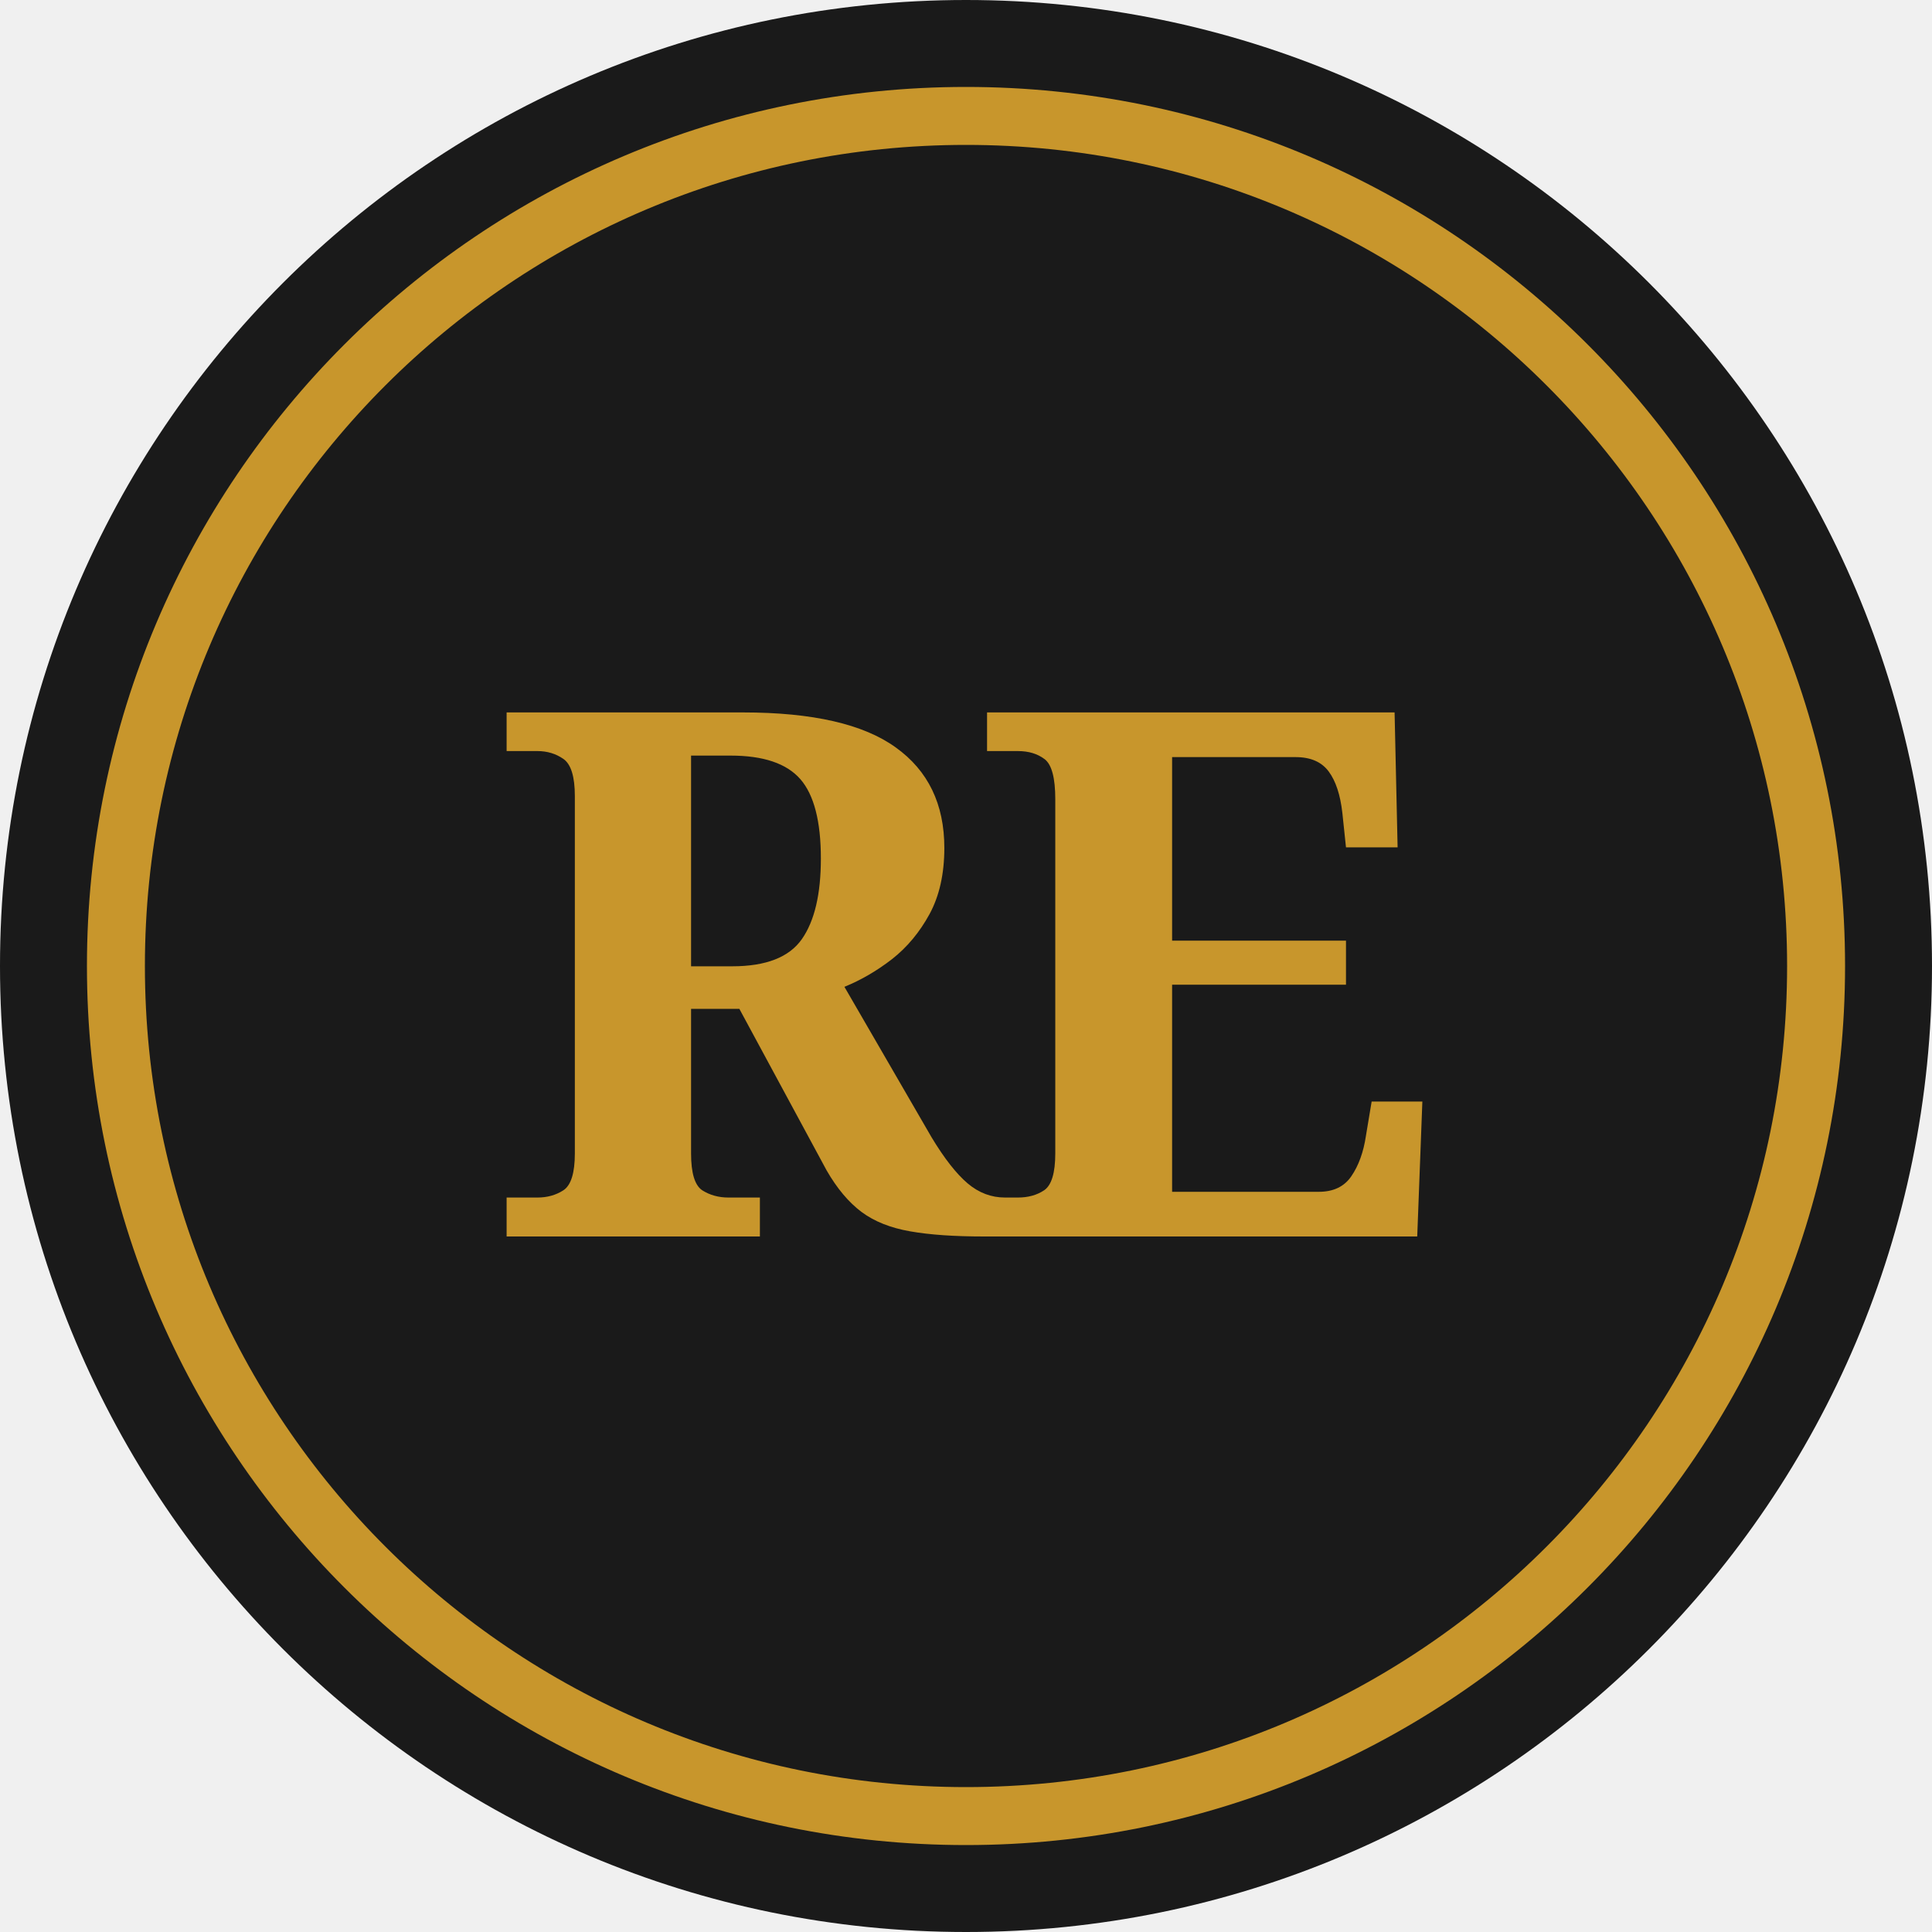
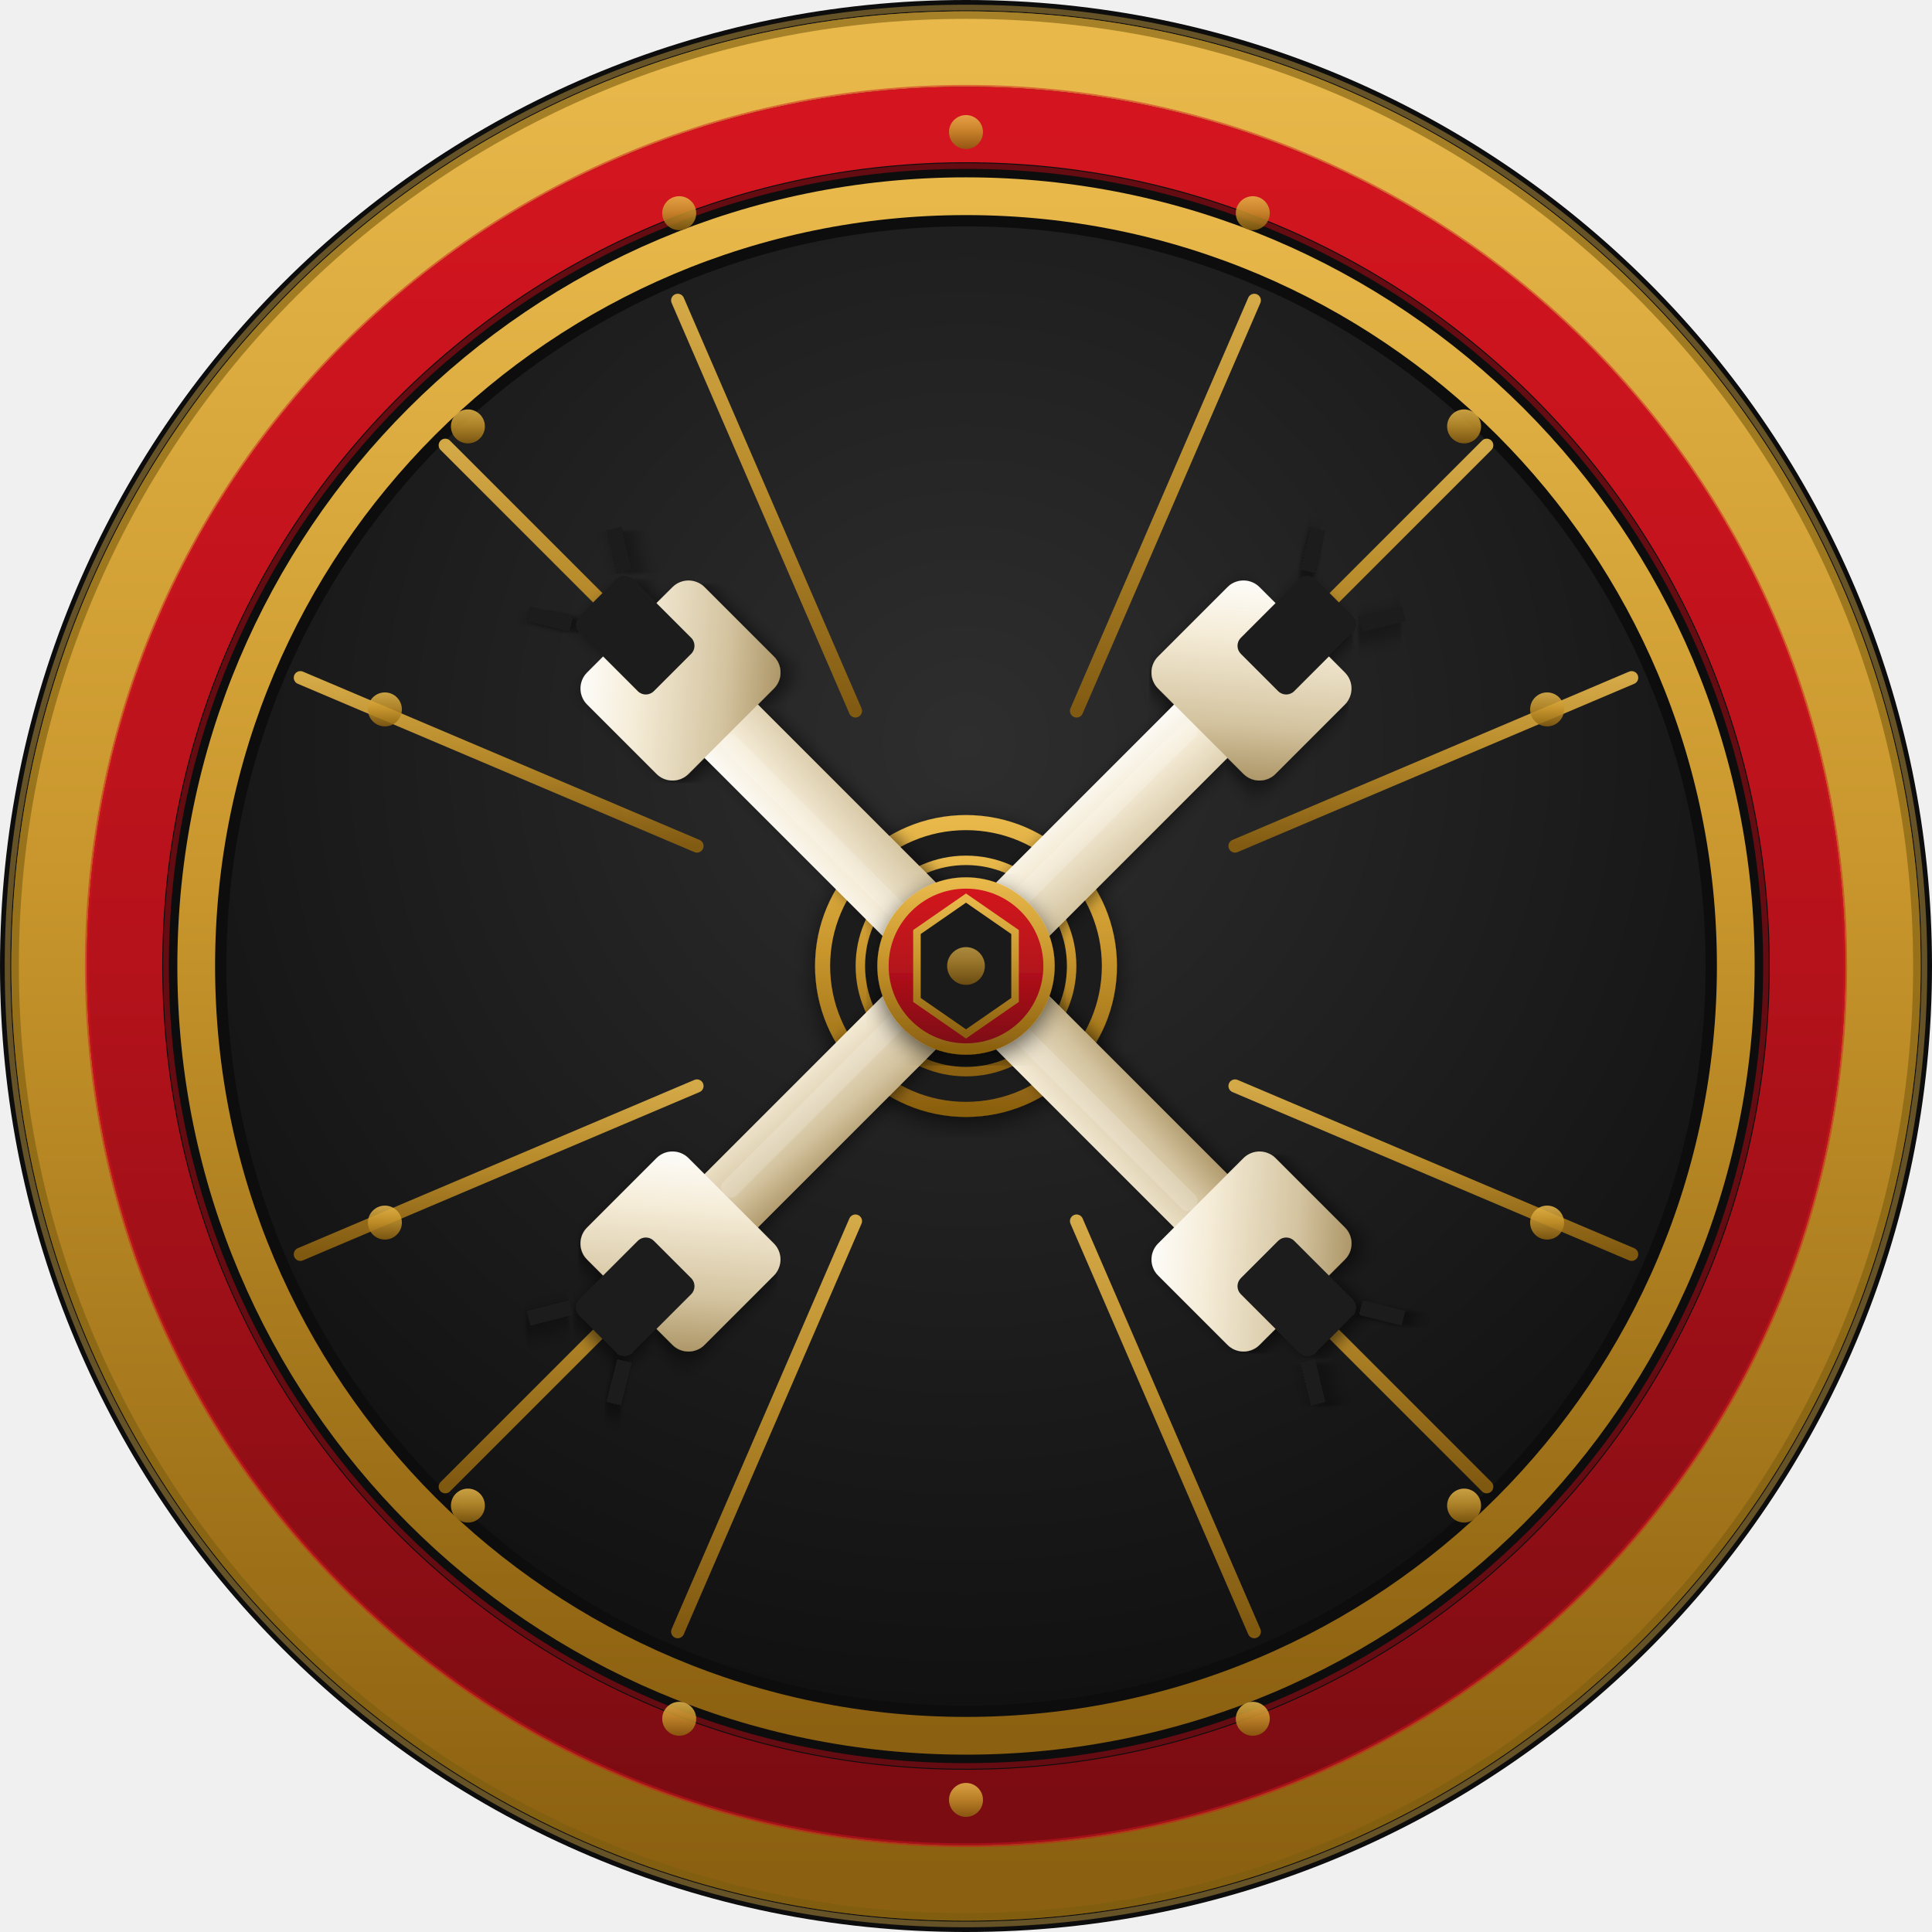
- <svg xmlns="http://www.w3.org/2000/svg" viewBox="0 0 100 100">
+ <svg xmlns="http://www.w3.org/2000/svg" viewBox="0 0 512 512">
  <defs>
-     <style>
-       /* Default: dark mode (most motorcycle apps skew dark) */
-       .bg   { fill: #1A1A1A; }
-       .ring { stroke: #C8962C; }
-       .text { fill: #C8962C; }
- 
-       @media (prefers-color-scheme: light) {
-         .bg   { fill: #F5ECD7; }
-         .ring { stroke: #B5121B; }
-         .text { fill: #1A1A1A; }
-       }
-     </style>
+     <radialGradient id="bgGrad" cx="50%" cy="40%" r="60%">
+       <stop offset="0%" stop-color="#2a2a2a" />
+       <stop offset="100%" stop-color="#1A1A1A" />
+     </radialGradient>
+     <linearGradient id="goldHigh" x1="0%" y1="0%" x2="0%" y2="100%">
+       <stop offset="0%" stop-color="#E8B84B" />
+       <stop offset="45%" stop-color="#C8962C" />
+       <stop offset="100%" stop-color="#8B6010" />
+     </linearGradient>
+     <linearGradient id="redGrad" x1="0%" y1="0%" x2="0%" y2="100%">
+       <stop offset="0%" stop-color="#D4151F" />
+       <stop offset="50%" stop-color="#B5121B" />
+       <stop offset="100%" stop-color="#7A0C12" />
+     </linearGradient>
+     <radialGradient id="fieldGrad" cx="50%" cy="35%" r="65%">
+       <stop offset="0%" stop-color="#2e2e2e" />
+       <stop offset="100%" stop-color="#111111" />
+     </radialGradient>
+     <linearGradient id="wrenchGrad" x1="0%" y1="0%" x2="100%" y2="100%">
+       <stop offset="0%" stop-color="#FFFFFF" />
+       <stop offset="30%" stop-color="#F5ECD7" />
+       <stop offset="70%" stop-color="#D4C4A0" />
+       <stop offset="100%" stop-color="#A89060" />
+     </linearGradient>
+     <filter id="innerShadow" x="-10%" y="-10%" width="120%" height="120%">
+       <feDropShadow dx="0" dy="2" stdDeviation="3" flood-color="#000000" flood-opacity="0.6" />
+     </filter>
+     <filter id="emboss" x="-5%" y="-5%" width="110%" height="110%">
+       <feDropShadow dx="1" dy="2" stdDeviation="2" flood-color="#000000" flood-opacity="0.5" />
+     </filter>
+     <clipPath id="circleClip">
+       <circle cx="256" cy="256" r="248" />
+     </clipPath>
  </defs>
-   <circle cx="50" cy="50" r="50" class="bg" />
-   <circle cx="50" cy="50" r="44" fill="none" class="ring" stroke-width="3" />
-   <text x="50" y="64" text-anchor="middle" font-family="Georgia, serif" font-size="38" font-weight="700" letter-spacing="-2" class="text">RE</text>
+   <circle cx="256" cy="256" r="256" fill="#0D0D0D" />
+   <circle cx="256" cy="256" r="250" fill="none" stroke="url(#goldHigh)" stroke-width="6" />
+   <circle cx="256" cy="256" r="242" fill="none" stroke="url(#goldHigh)" stroke-width="18" />
+   <circle cx="256" cy="256" r="232" fill="none" stroke="#7A5C10" stroke-width="2" stroke-opacity="0.6" />
+   <circle cx="256" cy="256" r="252" fill="none" stroke="#7A5C10" stroke-width="2" stroke-opacity="0.6" />
+   <circle cx="256" cy="256" r="223" fill="none" stroke="url(#redGrad)" stroke-width="20" />
+   <circle cx="256" cy="256" r="212" fill="none" stroke="#7A0C12" stroke-width="1.5" stroke-opacity="0.8" />
+   <circle cx="256" cy="256" r="233" fill="none" stroke="#D4151F" stroke-width="1" stroke-opacity="0.5" />
+   <circle cx="256" cy="256" r="204" fill="none" stroke="url(#goldHigh)" stroke-width="10" />
+   <circle cx="256" cy="256" r="196" fill="url(#fieldGrad)" />
+   <g stroke="url(#goldHigh)" stroke-width="3.5" stroke-linecap="round" opacity="0.9">
+     <line x1="256" y1="60" x2="256" y2="194" />
+     <line x1="332.4" y1="79.6" x2="285.3" y2="188.4" />
+     <line x1="394.0" y1="118.0" x2="311.0" y2="201.0" />
+     <line x1="432.4" y1="179.6" x2="327.3" y2="224.2" />
+     <line x1="452" y1="256" x2="318" y2="256" />
+     <line x1="432.4" y1="332.4" x2="327.3" y2="287.8" />
+     <line x1="394.0" y1="394.0" x2="311.0" y2="311.0" />
+     <line x1="332.4" y1="432.4" x2="285.3" y2="323.6" />
+     <line x1="256" y1="452" x2="256" y2="318" />
+     <line x1="179.6" y1="432.4" x2="226.7" y2="323.6" />
+     <line x1="118.0" y1="394.0" x2="201.0" y2="311.0" />
+     <line x1="79.6" y1="332.4" x2="184.7" y2="287.8" />
+     <line x1="60" y1="256" x2="194" y2="256" />
+     <line x1="79.6" y1="179.6" x2="184.7" y2="224.2" />
+     <line x1="118.0" y1="118.0" x2="201.0" y2="201.0" />
+     <line x1="179.6" y1="79.6" x2="226.7" y2="188.4" />
+   </g>
+   <circle cx="256" cy="256" r="38" fill="#1A1A1A" stroke="url(#goldHigh)" stroke-width="4" filter="url(#innerShadow)" />
+   <circle cx="256" cy="256" r="28" fill="url(#fieldGrad)" stroke="url(#goldHigh)" stroke-width="2.5" />
+   <g transform="rotate(-45, 256, 256)" filter="url(#emboss)">
+     <rect x="246" y="140" width="20" height="232" rx="4" fill="url(#wrenchGrad)" />
+     <rect x="234" y="130" width="44" height="38" rx="6" fill="url(#wrenchGrad)" />
+     <rect x="246" y="118" width="20" height="28" rx="3" fill="#1A1A1A" />
+     <line x1="246" y1="118" x2="240" y2="108" stroke="#1A1A1A" stroke-width="4" />
+     <line x1="266" y1="118" x2="272" y2="108" stroke="#1A1A1A" stroke-width="4" />
+     <rect x="234" y="344" width="44" height="38" rx="6" fill="url(#wrenchGrad)" />
+     <rect x="246" y="366" width="20" height="28" rx="3" fill="#1A1A1A" />
+     <line x1="246" y1="394" x2="240" y2="404" stroke="#1A1A1A" stroke-width="4" />
+     <line x1="266" y1="394" x2="272" y2="404" stroke="#1A1A1A" stroke-width="4" />
+     <rect x="251" y="168" width="5" height="176" rx="2" fill="#FFFFFF" opacity="0.18" />
+   </g>
+   <g transform="rotate(45, 256, 256)" filter="url(#emboss)">
+     <rect x="246" y="140" width="20" height="232" rx="4" fill="url(#wrenchGrad)" />
+     <rect x="234" y="130" width="44" height="38" rx="6" fill="url(#wrenchGrad)" />
+     <rect x="246" y="118" width="20" height="28" rx="3" fill="#1A1A1A" />
+     <line x1="246" y1="118" x2="240" y2="108" stroke="#1A1A1A" stroke-width="4" />
+     <line x1="266" y1="118" x2="272" y2="108" stroke="#1A1A1A" stroke-width="4" />
+     <rect x="234" y="344" width="44" height="38" rx="6" fill="url(#wrenchGrad)" />
+     <rect x="246" y="366" width="20" height="28" rx="3" fill="#1A1A1A" />
+     <line x1="246" y1="394" x2="240" y2="404" stroke="#1A1A1A" stroke-width="4" />
+     <line x1="266" y1="394" x2="272" y2="404" stroke="#1A1A1A" stroke-width="4" />
+     <rect x="251" y="168" width="5" height="176" rx="2" fill="#FFFFFF" opacity="0.18" />
+   </g>
+   <circle cx="256" cy="256" r="22" fill="url(#redGrad)" stroke="url(#goldHigh)" stroke-width="3" filter="url(#innerShadow)" />
+   <polygon points="256,238 269,247 269,265 256,274 243,265 243,247" fill="#1A1A1A" stroke="url(#goldHigh)" stroke-width="2" />
+   <circle cx="256" cy="256" r="5" fill="url(#goldHigh)" opacity="0.7" />
+   <g fill="url(#goldHigh)" opacity="0.85">
+     <circle cx="256" cy="35" r="4.5" />
+     <circle cx="332" cy="56.5" r="4.5" />
+     <circle cx="388" cy="113" r="4.5" />
+     <circle cx="410" cy="188" r="4.5" />
+     <circle cx="410" cy="324" r="4.5" />
+     <circle cx="388" cy="399" r="4.5" />
+     <circle cx="332" cy="455.5" r="4.5" />
+     <circle cx="256" cy="477" r="4.5" />
+     <circle cx="180" cy="455.5" r="4.5" />
+     <circle cx="124" cy="399" r="4.5" />
+     <circle cx="102" cy="324" r="4.5" />
+     <circle cx="102" cy="188" r="4.5" />
+     <circle cx="124" cy="113" r="4.5" />
+     <circle cx="180" cy="56.5" r="4.5" />
+   </g>
+   <circle cx="256" cy="256" r="254" fill="none" stroke="#E8B84B" stroke-width="1.5" opacity="0.4" />
</svg>
